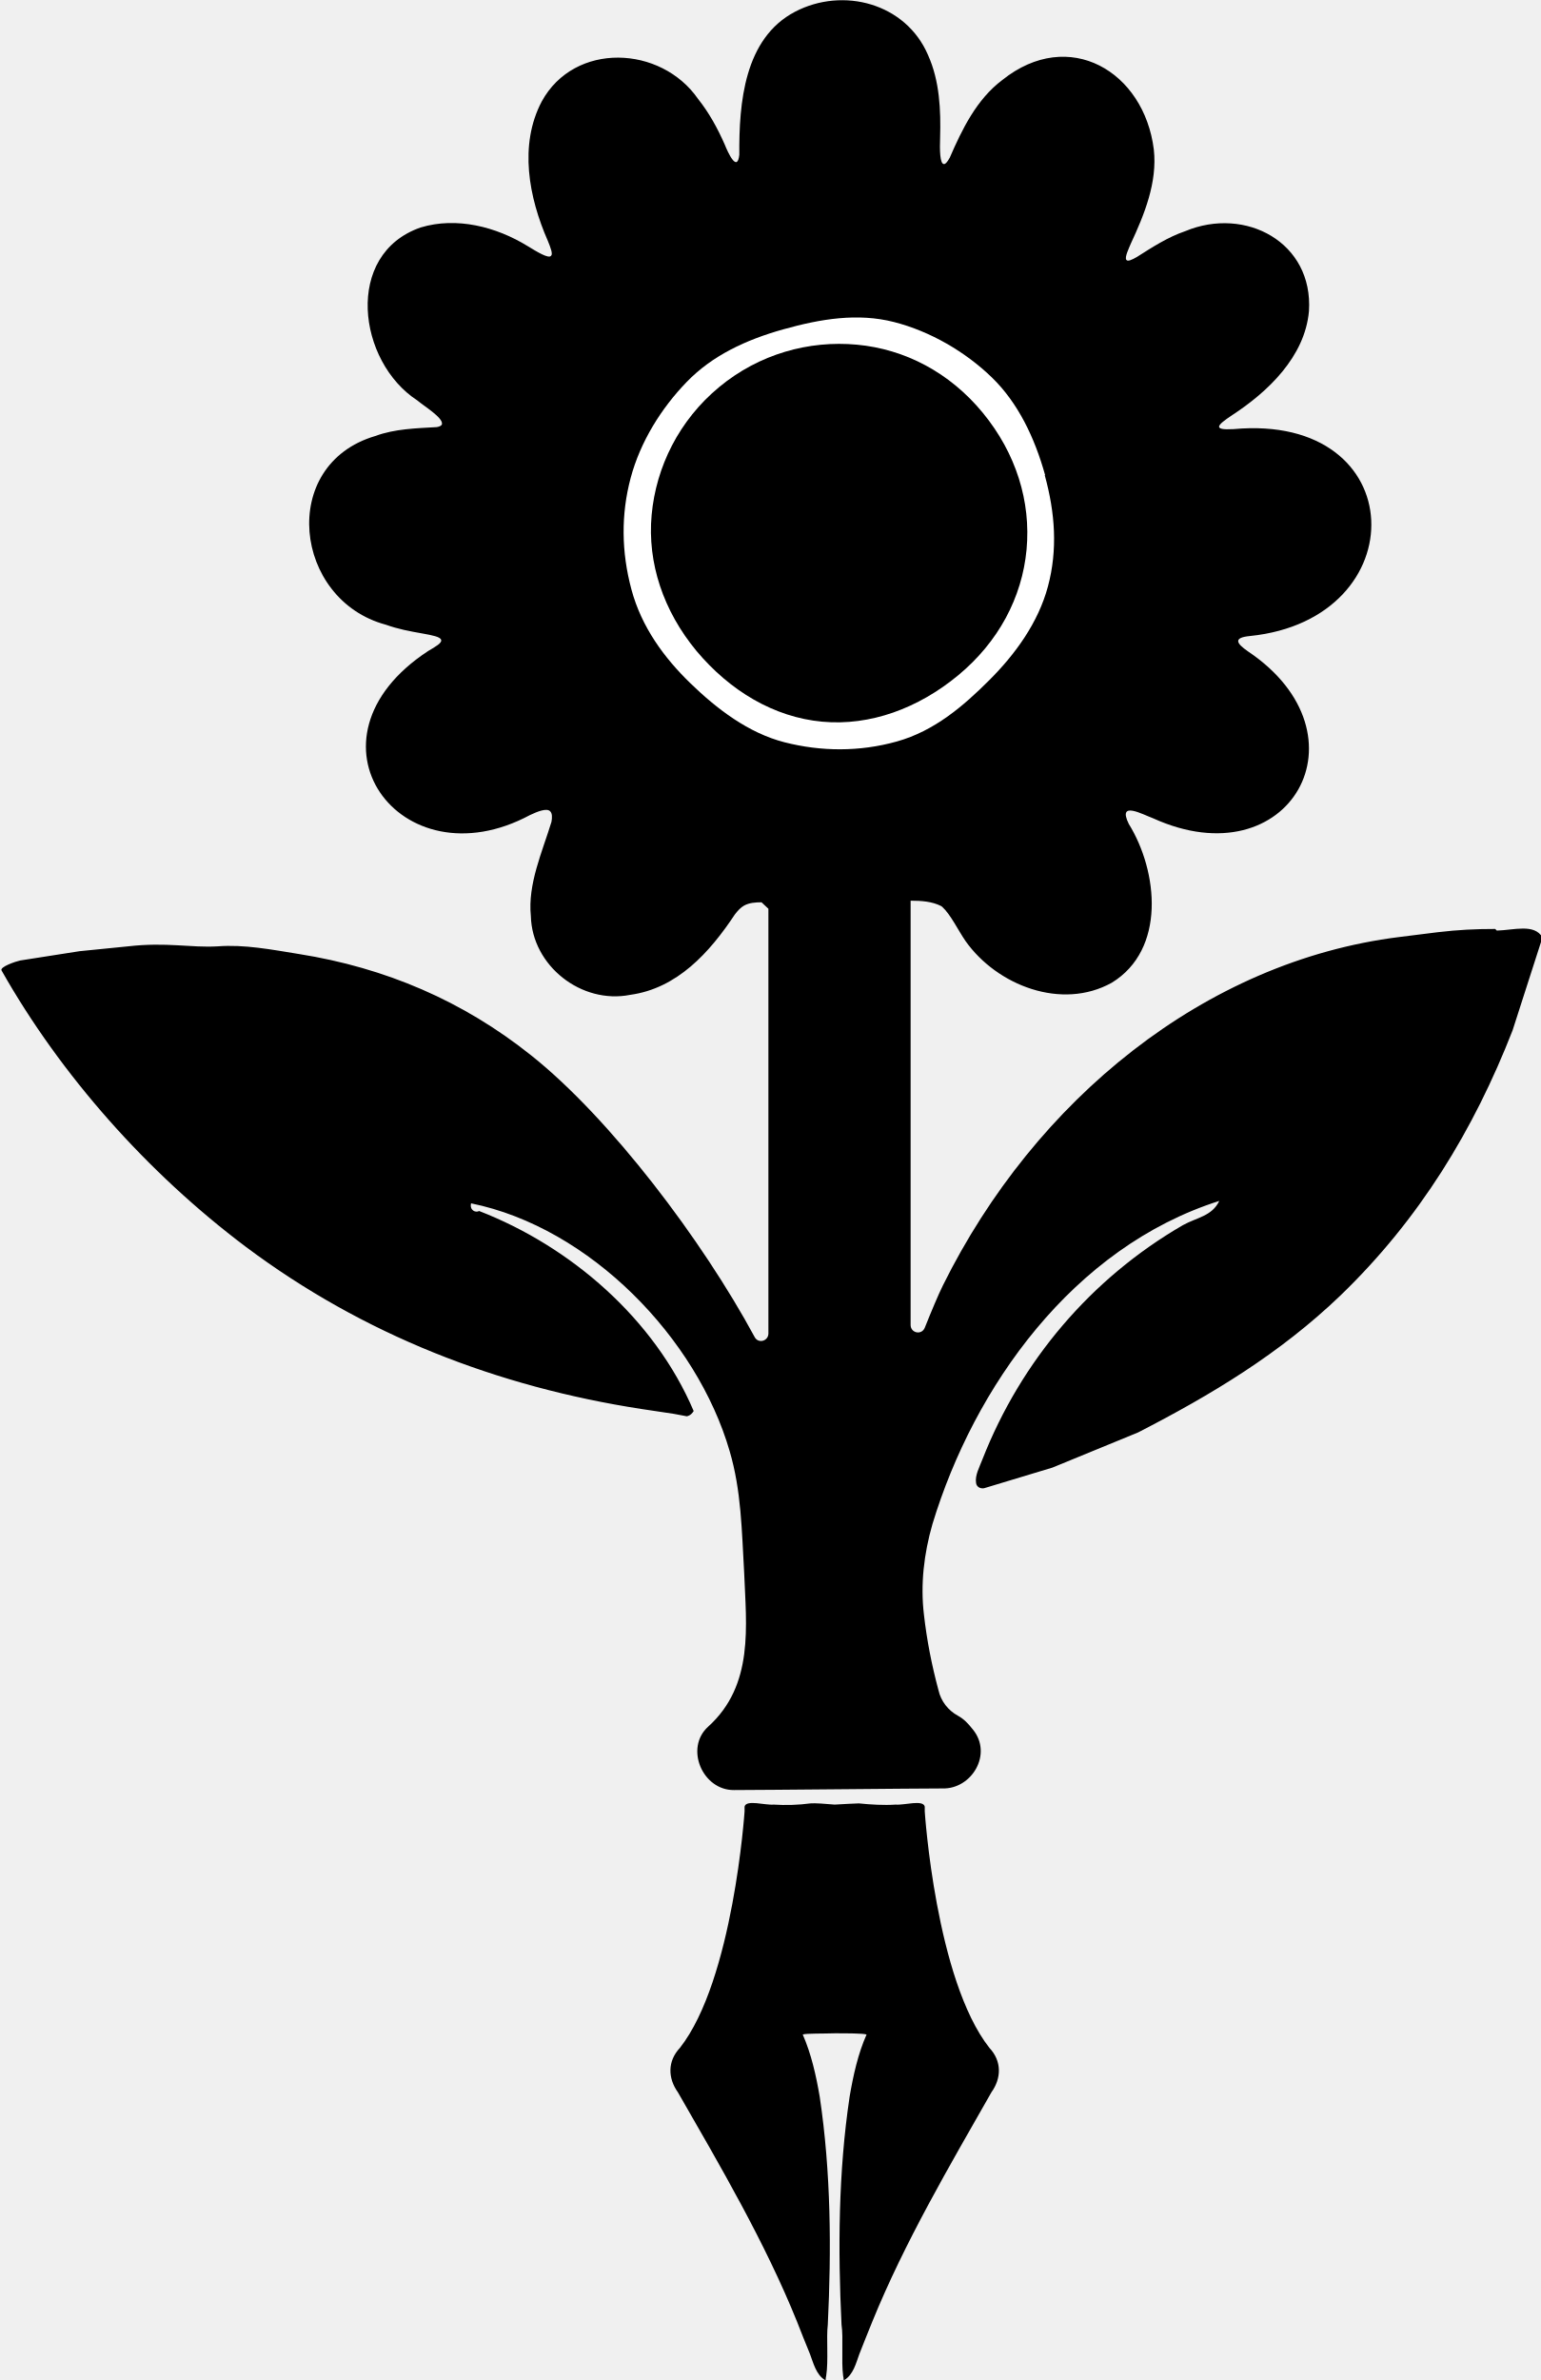
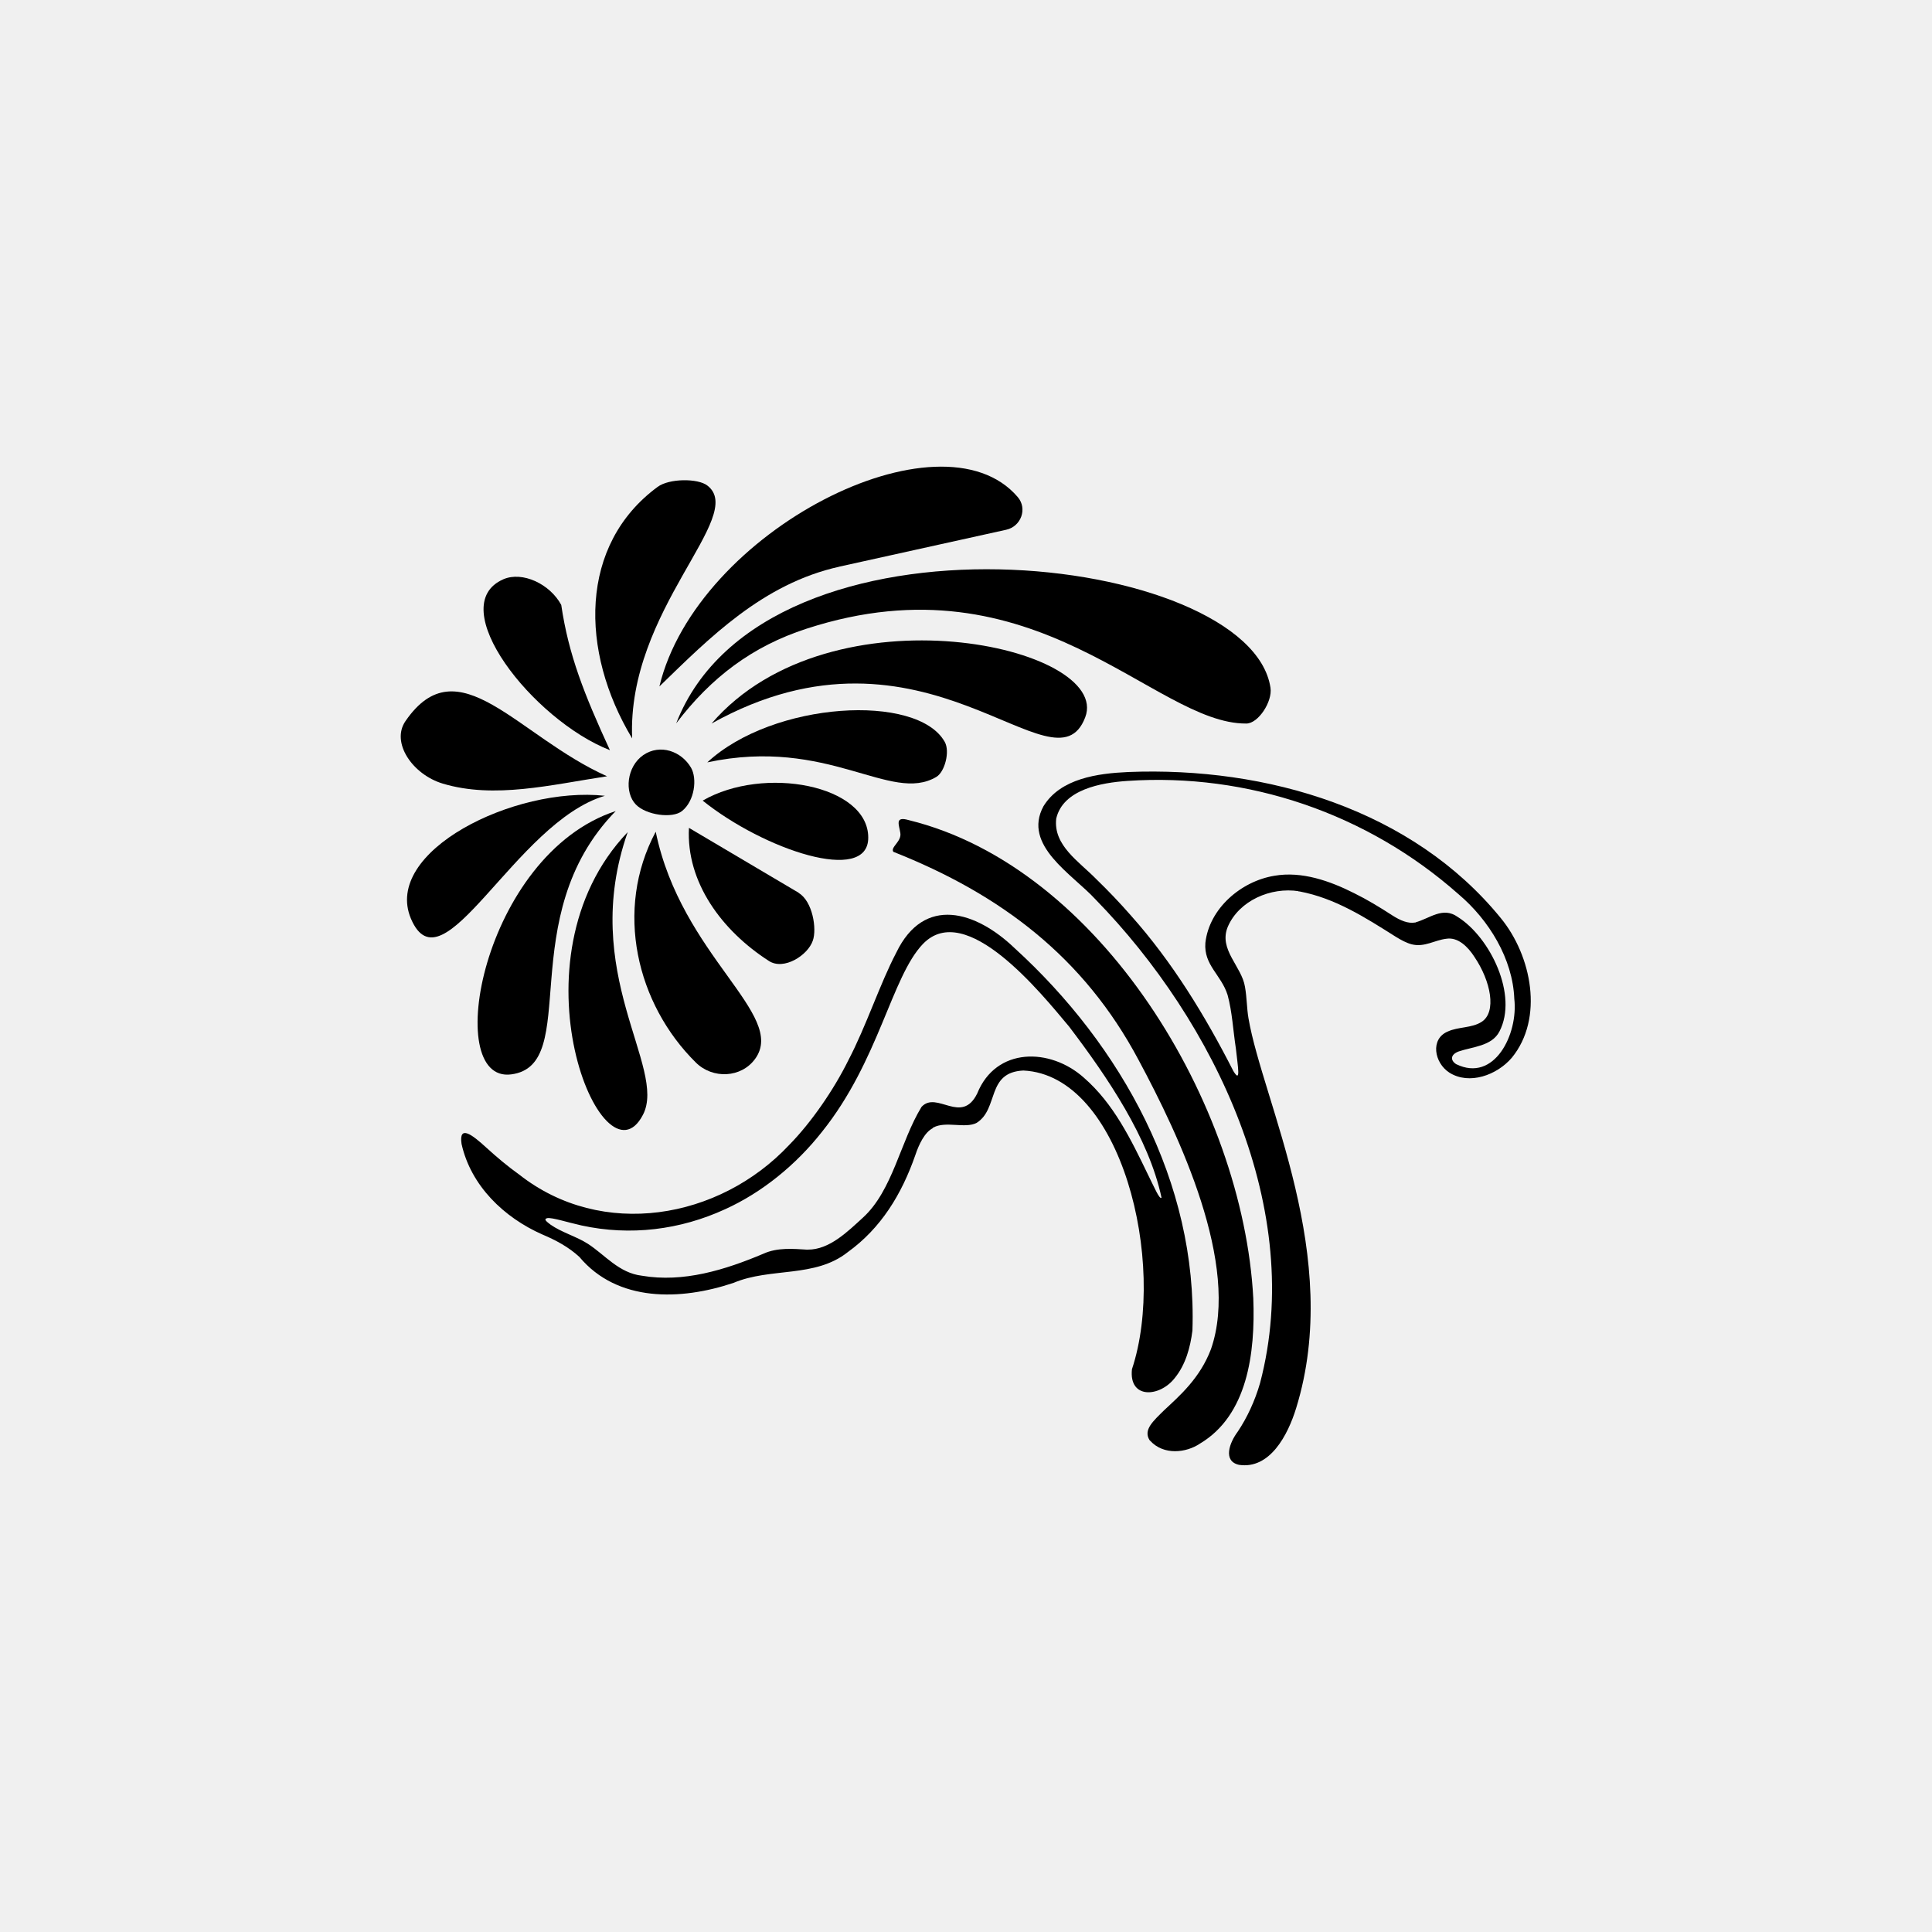
- <svg xmlns="http://www.w3.org/2000/svg" id="Layer_2" data-name="Layer 2" viewBox="0 0 38.14 58.9">
-   <defs>
-     <style>
-       .cls-1 {
-         fill: #fff;
-       }
-     </style>
-   </defs>
-   <g id="Layer_1-2" data-name="Layer 1">
-     <g>
-       <path d="M24.49,50.68c-1.33-1.69-1.6-5.85-1.6-5.85,0,0,0-.09,0-.12-.04-.18-.51-.03-.72-.05-.29.02-.62,0-.91-.03-.1,0-.39.02-.6.03-.21-.02-.5-.04-.6-.03-.29.04-.62.05-.91.03-.21.02-.68-.13-.72.05,0,.03,0,.12,0,.12,0,0-.28,4.17-1.6,5.85-.31.33-.3.75-.05,1.1,1.04,1.81,2.16,3.72,2.95,5.68.09.23.22.56.32.8.08.21.15.51.37.64.03.02.01-.04.03-.1.06-.38,0-.94.04-1.27.09-1.85.08-3.77-.2-5.64-.09-.53-.21-1.06-.42-1.54.08-.03.51-.02.79-.03.28,0,.71,0,.79.03-.21.47-.33,1.01-.42,1.54-.28,1.87-.29,3.79-.2,5.64.05.33-.01.89.04,1.27.02.06,0,.12.03.1.22-.13.29-.42.37-.64.09-.24.23-.57.32-.8.8-1.97,1.92-3.87,2.95-5.68.25-.35.26-.77-.05-1.1Z" />
-       <path d="M37.01,22.99c-.49,0-.91.02-1.42.08l-.96.12c-4.8.6-9.01,4.02-11.29,8.62-.11.22-.29.65-.45,1.05-.08.19-.35.13-.35-.07v-10.5c.27,0,.53.02.75.13l.03.02c.21.19.4.59.58.85.78,1.1,2.38,1.72,3.62,1.03,1.34-.82,1.15-2.75.42-3.93-.29-.59.35-.23.6-.14,3.39,1.54,5.42-2.07,2.35-4.13-.29-.2-.37-.34.05-.38,4.12-.42,4.02-5.53-.41-5.12-.53.03-.4-.1-.04-.34.89-.58,1.81-1.45,1.91-2.58.11-1.7-1.57-2.6-3.06-1.98-.44.15-.82.4-1.2.64-.12.07-.23.12-.26.07-.05-.06.07-.3.11-.4.34-.73.66-1.52.57-2.33-.24-1.93-2.1-3.04-3.75-1.72-.64.48-1,1.23-1.3,1.92-.05.09-.1.16-.14.16-.11.01-.11-.37-.1-.65.02-.68-.01-1.41-.3-2.05-.55-1.28-2.1-1.69-3.29-1.07-1.26.66-1.39,2.26-1.38,3.54-.05.45-.28-.05-.36-.25-.18-.41-.39-.79-.66-1.13-.92-1.33-3.06-1.42-3.87.06-.57,1.08-.32,2.38.15,3.45.07.17.13.33.08.37-.06.08-.35-.1-.58-.24-.78-.48-1.76-.73-2.65-.46-1.9.66-1.56,3.32-.08,4.28.15.13.63.42.61.58,0,.04-.06.07-.13.08-.5.03-1.03.04-1.52.22-2.41.71-2.02,4.06.26,4.67.31.11.58.16.92.22.22.04.44.08.45.16.02.07-.13.16-.32.27-3.33,2.18-.7,5.79,2.52,4.06.19-.09.42-.18.5-.09.05.05.05.15.03.26-.23.75-.59,1.54-.51,2.33.03,1.23,1.25,2.19,2.46,1.95,1.16-.16,1.96-1.04,2.59-1.99.07-.09.14-.17.23-.22.13-.07.28-.08.43-.08l.17.16v10.51c0,.19-.25.26-.34.09-1.29-2.39-3.57-5.41-5.53-6.97-1.69-1.35-3.61-2.17-5.75-2.51-.68-.11-1.35-.24-2.01-.19-.67.04-1.26-.11-2.22,0l-1.2.12-1.47.23c-.1.02-.52.16-.46.25,1.46,2.58,3.6,5,6.05,6.84,2.9,2.17,6.22,3.46,9.79,4.01l.8.12.32.06s.1-.01.17-.13c-.97-2.28-3.04-4.07-5.31-4.95-.09.05-.24-.02-.2-.19,2.95.6,5.59,3.34,6.4,6.13.29.98.3,1.97.36,3.01.05,1.31.25,2.78-.89,3.81-.59.53-.14,1.58.64,1.57.69,0,4.54-.04,5.16-.04.72.02,1.25-.85.75-1.46-.12-.15-.21-.25-.37-.34-.24-.13-.42-.36-.48-.63-.17-.63-.29-1.25-.36-1.87-.09-.75,0-1.51.21-2.24,1.03-3.4,3.48-6.85,7.1-8-.18.38-.56.41-.9.6-2.28,1.32-4.01,3.37-4.96,5.79-.08.21-.19.4-.16.59.01.09.1.15.2.13l1.69-.51,2.12-.87c1.81-.93,3.51-1.95,5.01-3.39,1.96-1.89,3.3-4.1,4.26-6.56l.74-2.3c-.2-.35-.71-.18-1.13-.17Z" />
-       <path class="cls-1" d="M25.87,11.76c-.26-.93-.67-1.79-1.32-2.42s-1.52-1.14-2.42-1.37-1.81-.08-2.74.18-1.76.65-2.39,1.3-1.15,1.48-1.39,2.38-.23,1.83.02,2.76.81,1.69,1.46,2.32,1.43,1.23,2.33,1.46,1.85.24,2.78-.02,1.65-.88,2.29-1.52,1.21-1.42,1.45-2.32.18-1.81-.08-2.75Z" />
-       <path d="M17.24,16.11c.83.99,1.92,1.64,3.11,1.75s2.38-.33,3.37-1.15,1.58-1.92,1.69-3.11-.26-2.38-1.08-3.38-1.93-1.58-3.12-1.69-2.42.23-3.41,1.05-1.56,1.97-1.67,3.16.29,2.38,1.11,3.37Z" />
-     </g>
-   </g>
+ <svg xmlns="http://www.w3.org/2000/svg" id="Layer_1" data-name="Layer 1" viewBox="0 0 100 100">
+   <path d="M64.5,37.45c-4.77.03-10.88-8.77-22.75-4.91-2.81.91-4.94,2.52-6.75,4.9,4.59-11.81,29.72-8.83,30.76-1.84.11.71-.63,1.85-1.25,1.85Z" />
+   <path d="M43.45,29.33c-3.98.88-6.75,3.71-9.32,6.2,1.93-8.04,14.57-14.47,18.55-9.8.51.6.17,1.52-.6,1.69l-8.64,1.91Z" />
+   <path d="M56.17,37.13c-1.6,4.19-8.25-5.87-19.34.32,6.19-7.2,20.74-3.98,19.34-.32Z" />
+   <path d="M36.61,25.13c2.08,1.58-4.17,6.42-3.89,13.09-2.72-4.52-2.75-10.03,1.32-13.02.59-.44,2.08-.45,2.57-.07Z" />
+   <path d="M33.94,43.05c1.32,6.43,6.8,9.46,5.15,11.75-.72,1-2.2,1.06-3.07.2-3.07-3.03-4.24-7.9-2.08-11.95Z" />
+   <path d="M31.87,41.98c-5.36,5.49-1.72,13.15-5.41,13.63-3.62.47-1.49-11.37,5.41-13.63Z" />
+   <path d="M32.49,43.07c-2.56,7.3,2.06,12.18.79,14.63-2.06,3.98-7.09-8.04-.79-14.63Z" />
+   <path d="M31.42,40.18c-2.9.44-5.83,1.18-8.5.38-1.57-.47-2.7-2.13-1.93-3.24,2.73-3.97,5.78.78,10.43,2.86Z" />
+   <path d="M31.31,41.19c-4.64,1.36-8.4,10.23-10.04,6.36-1.47-3.47,5.34-6.87,10.04-6.36Z" />
+   <path d="M48.47,40.21c-2.37,1.41-5.58-2.09-11.86-.75,3.41-3.16,10.87-3.59,12.29-1.06.28.5,0,1.55-.43,1.81Z" />
+   <path d="M31.57,38.83c-3.99-1.56-8.65-7.49-5.51-8.85.98-.42,2.4.24,2.99,1.33.38,2.59,1.19,4.63,2.52,7.52Z" />
+   <path d="M41.34,46.22c.72.43.95,1.86.73,2.47-.26.76-1.5,1.55-2.27,1.05-2.43-1.56-4.29-4.07-4.14-6.89l5.68,3.36Z" />
+   <path d="M36.37,41.44c3.16-1.83,8.58-.81,8.57,1.92,0,2.43-5.39.63-8.57-1.92Z" />
+   <path d="M33.3,39.08c.87-.59,1.97-.2,2.47.66.32.56.19,1.71-.47,2.24-.5.4-1.86.21-2.39-.34-.6-.62-.48-1.96.39-2.56Z" />
+   <path d="M67.23,46.13c-1.46-.23-3.1.49-3.68,1.84-.49,1.18.72,2.04.89,3.11.1.56.09,1.09.18,1.62.74,4.33,4.89,12.34,2.47,20.18-.43,1.4-1.36,3.18-2.96,2.94-.85-.19-.49-1.15-.07-1.71.49-.73.89-1.59,1.16-2.52,2.36-8.96-2.34-18.71-8.52-25.04-1.19-1.3-3.79-2.79-2.69-4.82.88-1.44,2.81-1.7,4.38-1.77,7.21-.29,14.73,1.96,19.29,7.56,1.6,1.95,2.24,5.19.57,7.23-.77.9-2.2,1.42-3.23.77-.79-.51-1-1.75-.08-2.13.54-.25,1.24-.17,1.75-.5.78-.5.49-2.09-.38-3.37-.32-.5-.84-1.03-1.45-.93-.6.07-1.13.45-1.78.29-.28-.07-.57-.23-.83-.39-1.6-1.01-3.14-2-4.99-2.35h-.07ZM73.27,47.74c.73-.2,1.41-.83,2.18-.28,1.68,1.05,3.14,4.05,2.16,5.93-.39.76-1.4.79-2.1,1.03-.44.16-.45.46-.14.66,1.98.97,3.22-1.56,3.01-3.38-.08-2.07-1.31-4.08-2.88-5.41-4.74-4.2-10.93-6.29-17.14-5.87-1.36.09-3.34.44-3.69,1.95-.16,1.39,1.18,2.22,2.07,3.13.62.6,1.22,1.23,1.79,1.88,2.15,2.41,3.84,5.18,5.31,8.06.4.66.23-.22.13-1.16-.15-.98-.19-1.9-.43-2.78-.33-1.05-1.24-1.54-1.15-2.7.2-1.78,1.85-3.19,3.57-3.47,1.42-.25,2.88.27,4.13.9.67.33,1.33.73,1.96,1.14.45.29.84.44,1.19.38h.04Z" />
+   <path d="M48.29,58.39c-.43.21-.73.85-.91,1.39-.71,2.04-1.78,3.79-3.5,5.03-1.7,1.35-3.99.78-5.91,1.59-2.74.92-6.01,1.01-7.98-1.34-.55-.51-1.22-.87-1.91-1.16-2-.88-3.71-2.53-4.19-4.69-.15-1.02.56-.47,1.27.18.56.51,1.13.99,1.72,1.41,4.27,3.36,10.34,2.33,13.97-1.54,1.13-1.15,2.3-2.84,3.06-4.38.94-1.8,1.63-3.95,2.48-5.57,1.44-2.99,4.13-2.15,6.13-.23,5.52,5.03,9.46,12.13,9.2,19.79-.11.87-.35,1.76-.91,2.45-.78,1.01-2.39,1.11-2.22-.45,1.82-5.49-.54-15.22-5.62-15.46-1.93.09-1.26,1.98-2.42,2.71-.6.31-1.59-.11-2.24.24l-.04.02ZM41.81,64.68c1.12.01,2.07-.94,2.86-1.66,1.54-1.41,1.93-3.94,3.03-5.73.79-.85,2.07.95,2.88-.69.97-2.41,3.77-2.38,5.52-.82,1.54,1.34,2.43,3.18,3.31,5,.34.68.61,1.33.71,1.21-.66-3.1-2.8-6.24-4.78-8.85-1.45-1.73-5.35-6.59-7.57-4.28-1.63,1.7-2.27,6.04-5.23,9.73-1.34,1.7-3.09,3.13-5.01,4-2.33,1.07-4.9,1.39-7.43.84-.72-.16-1.52-.42-1.77-.38-.23.05-.01.2.17.34.57.4,1.34.61,1.93.99.87.56,1.6,1.51,2.79,1.65,2.15.37,4.31-.3,6.3-1.14.72-.33,1.56-.25,2.23-.21h.05Z" />
+   <path d="M59.5,74.54c-.33-.53.17-.97.77-1.56.77-.72,1.84-1.64,2.41-3.15,1.52-4.37-1.64-11.04-3.75-14.97-2.83-5.32-7.13-8.57-12.69-10.77-.17-.24.44-.53.36-.98-.06-.41-.31-.88.44-.66,9.91,2.43,17.3,14.71,17.83,24.75.11,2.86-.31,6.06-2.76,7.52-.71.48-1.88.62-2.58-.15l-.03-.03Z" />
</svg>
